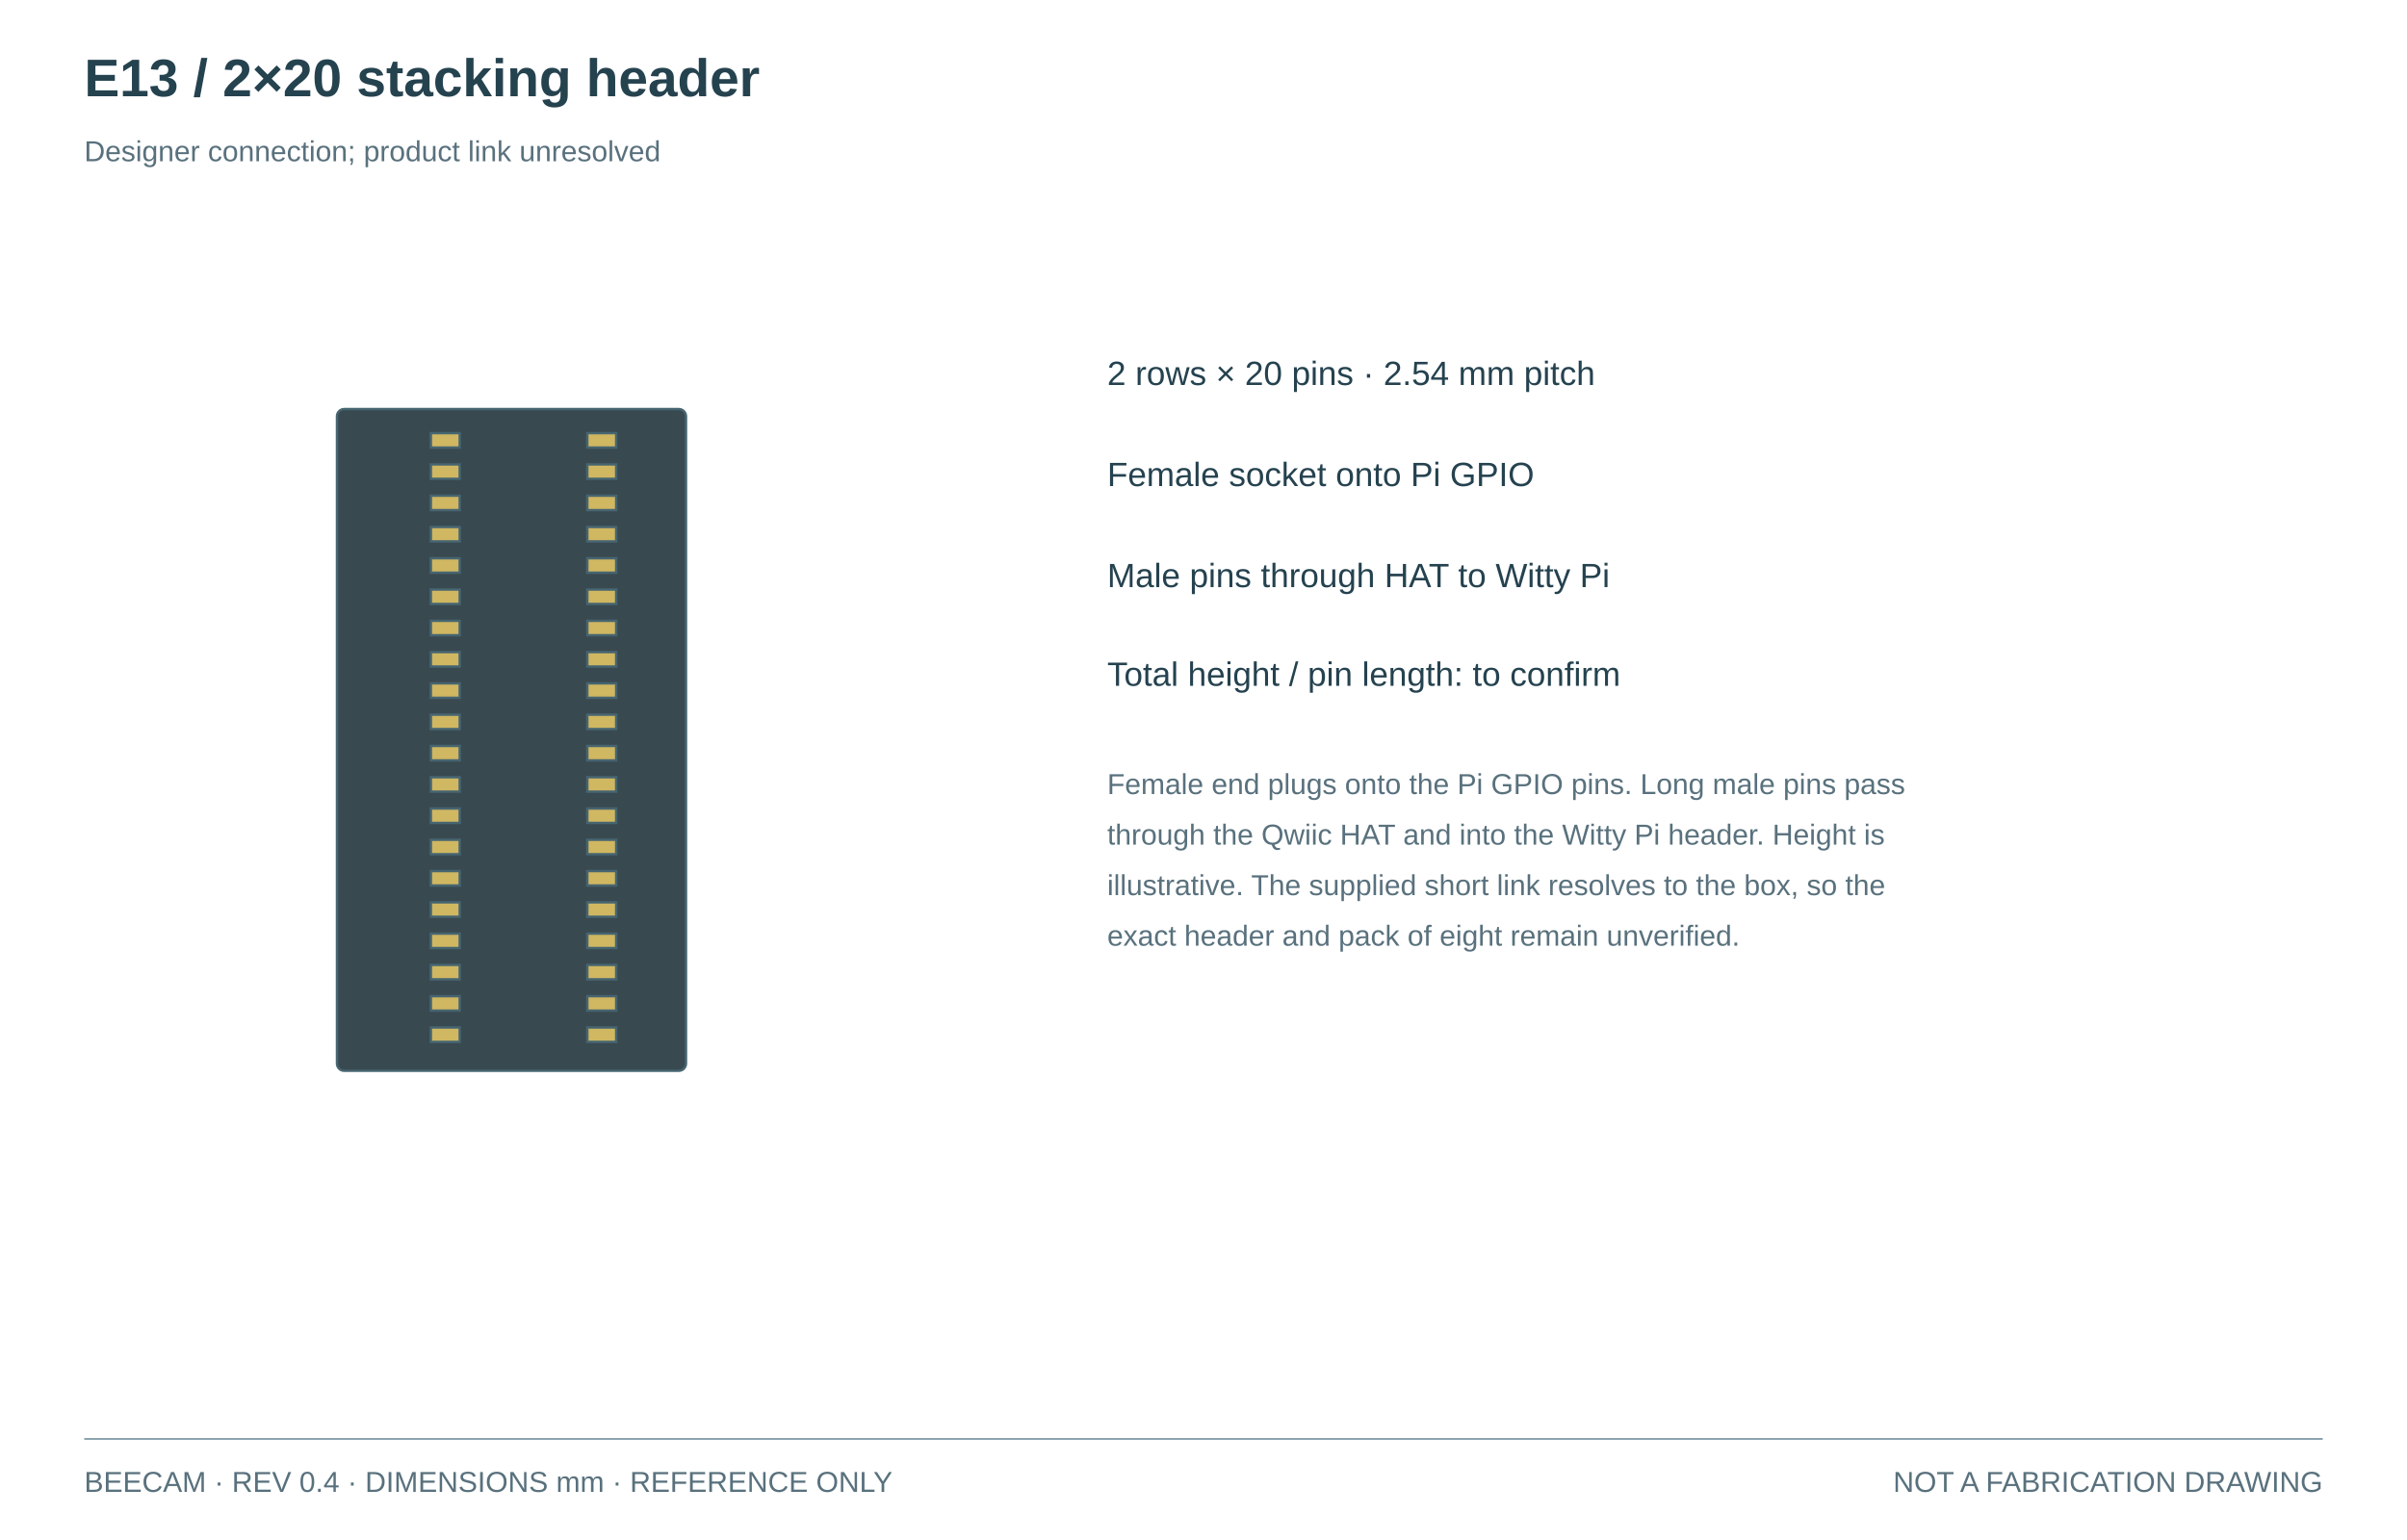
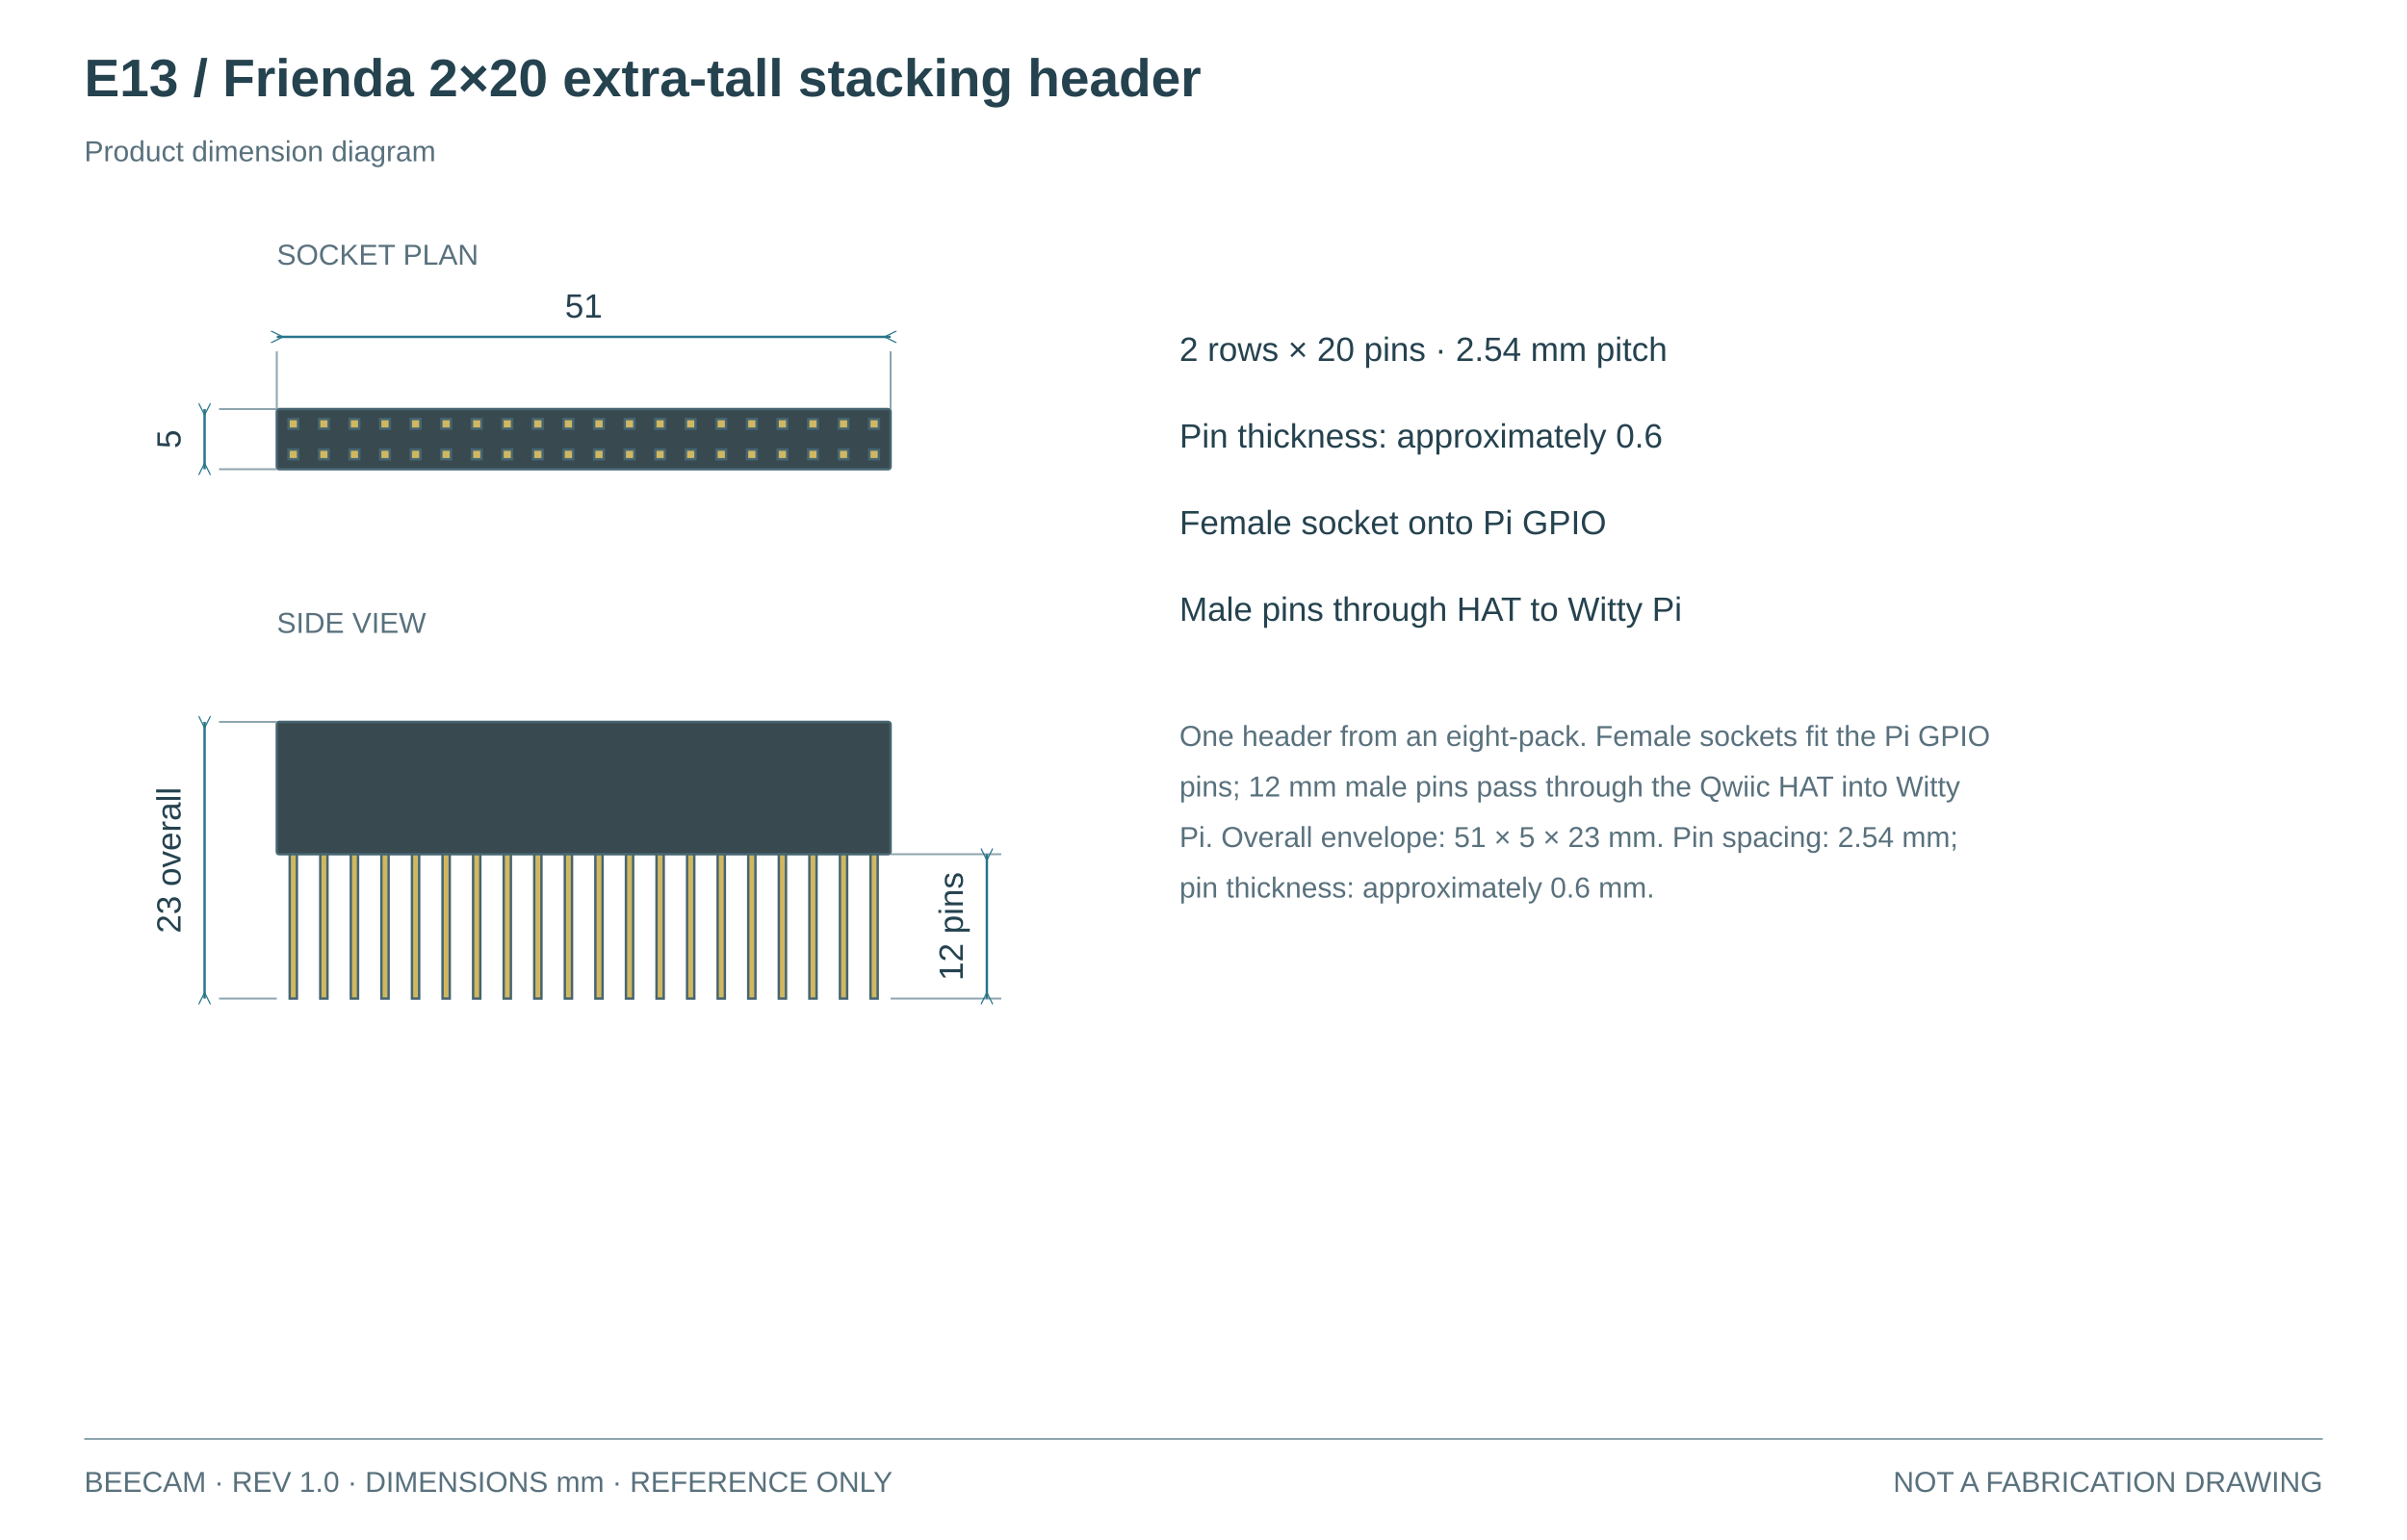
- <svg xmlns="http://www.w3.org/2000/svg" width="1000" height="640" viewBox="0 0 1000 640" role="img" aria-label="E13 / 2×20 stacking header">
+ <svg xmlns="http://www.w3.org/2000/svg" width="1000" height="640" viewBox="0 0 1000 640" role="img" aria-label="E13 / Frienda 2×20 extra-tall stacking header">
  <defs>
    <marker id="a" viewBox="0 0 10 10" refX="5" refY="5" markerWidth="5" markerHeight="5" orient="auto-start-reverse">
      <path d="M10 0L0 5L10 10" fill="none" stroke="#28758a" />
    </marker>
  </defs>
  <style>text{font-family:Arial,sans-serif;fill:#25424f}.title{font-size:22px;font-weight:bold}.label{font-size:14px}.small{font-size:12px;fill:#59717d}.edge{stroke:#466571;stroke-width:1.2;fill:none}.ext{stroke:#8da5af;stroke-width:.8}.dim{stroke:#28758a;stroke-width:1;marker-start:url(#a);marker-end:url(#a)}</style>
  <rect width="100%" height="100%" fill="white" />
-   <text x="35" y="40" class="title" text-anchor="start">E13 / 2×20 stacking header</text>
-   <text x="35" y="67" class="small" text-anchor="start">Designer connection; product link unresolved</text>
-   <rect x="140" y="170" width="145" height="275" rx="3" fill="#394950" stroke="#466571" />
-   <rect x="179" y="180" width="12" height="6" rx="0" fill="#d0b761" stroke="#466571" />
-   <rect x="179" y="193" width="12" height="6" rx="0" fill="#d0b761" stroke="#466571" />
-   <rect x="179" y="206" width="12" height="6" rx="0" fill="#d0b761" stroke="#466571" />
-   <rect x="179" y="219" width="12" height="6" rx="0" fill="#d0b761" stroke="#466571" />
-   <rect x="179" y="232" width="12" height="6" rx="0" fill="#d0b761" stroke="#466571" />
-   <rect x="179" y="245" width="12" height="6" rx="0" fill="#d0b761" stroke="#466571" />
-   <rect x="179" y="258" width="12" height="6" rx="0" fill="#d0b761" stroke="#466571" />
-   <rect x="179" y="271" width="12" height="6" rx="0" fill="#d0b761" stroke="#466571" />
-   <rect x="179" y="284" width="12" height="6" rx="0" fill="#d0b761" stroke="#466571" />
-   <rect x="179" y="297" width="12" height="6" rx="0" fill="#d0b761" stroke="#466571" />
-   <rect x="179" y="310" width="12" height="6" rx="0" fill="#d0b761" stroke="#466571" />
-   <rect x="179" y="323" width="12" height="6" rx="0" fill="#d0b761" stroke="#466571" />
-   <rect x="179" y="336" width="12" height="6" rx="0" fill="#d0b761" stroke="#466571" />
-   <rect x="179" y="349" width="12" height="6" rx="0" fill="#d0b761" stroke="#466571" />
-   <rect x="179" y="362" width="12" height="6" rx="0" fill="#d0b761" stroke="#466571" />
-   <rect x="179" y="375" width="12" height="6" rx="0" fill="#d0b761" stroke="#466571" />
-   <rect x="179" y="388" width="12" height="6" rx="0" fill="#d0b761" stroke="#466571" />
-   <rect x="179" y="401" width="12" height="6" rx="0" fill="#d0b761" stroke="#466571" />
-   <rect x="179" y="414" width="12" height="6" rx="0" fill="#d0b761" stroke="#466571" />
-   <rect x="179" y="427" width="12" height="6" rx="0" fill="#d0b761" stroke="#466571" />
-   <rect x="244" y="180" width="12" height="6" rx="0" fill="#d0b761" stroke="#466571" />
-   <rect x="244" y="193" width="12" height="6" rx="0" fill="#d0b761" stroke="#466571" />
-   <rect x="244" y="206" width="12" height="6" rx="0" fill="#d0b761" stroke="#466571" />
-   <rect x="244" y="219" width="12" height="6" rx="0" fill="#d0b761" stroke="#466571" />
-   <rect x="244" y="232" width="12" height="6" rx="0" fill="#d0b761" stroke="#466571" />
-   <rect x="244" y="245" width="12" height="6" rx="0" fill="#d0b761" stroke="#466571" />
-   <rect x="244" y="258" width="12" height="6" rx="0" fill="#d0b761" stroke="#466571" />
-   <rect x="244" y="271" width="12" height="6" rx="0" fill="#d0b761" stroke="#466571" />
-   <rect x="244" y="284" width="12" height="6" rx="0" fill="#d0b761" stroke="#466571" />
-   <rect x="244" y="297" width="12" height="6" rx="0" fill="#d0b761" stroke="#466571" />
-   <rect x="244" y="310" width="12" height="6" rx="0" fill="#d0b761" stroke="#466571" />
-   <rect x="244" y="323" width="12" height="6" rx="0" fill="#d0b761" stroke="#466571" />
-   <rect x="244" y="336" width="12" height="6" rx="0" fill="#d0b761" stroke="#466571" />
-   <rect x="244" y="349" width="12" height="6" rx="0" fill="#d0b761" stroke="#466571" />
-   <rect x="244" y="362" width="12" height="6" rx="0" fill="#d0b761" stroke="#466571" />
-   <rect x="244" y="375" width="12" height="6" rx="0" fill="#d0b761" stroke="#466571" />
-   <rect x="244" y="388" width="12" height="6" rx="0" fill="#d0b761" stroke="#466571" />
-   <rect x="244" y="401" width="12" height="6" rx="0" fill="#d0b761" stroke="#466571" />
-   <rect x="244" y="414" width="12" height="6" rx="0" fill="#d0b761" stroke="#466571" />
-   <rect x="244" y="427" width="12" height="6" rx="0" fill="#d0b761" stroke="#466571" />
-   <text x="460" y="160" class="label" text-anchor="start">2 rows × 20 pins · 2.54 mm pitch</text>
-   <text x="460" y="202" class="label" text-anchor="start">Female socket onto Pi GPIO</text>
-   <text x="460" y="244" class="label" text-anchor="start">Male pins through HAT to Witty Pi</text>
-   <text x="460" y="285" class="label" text-anchor="start">Total height / pin length: to confirm</text>
-   <text x="460" y="330" class="small" text-anchor="start">Female end plugs onto the Pi GPIO pins. Long male pins pass</text>
-   <text x="460" y="351" class="small" text-anchor="start">through the Qwiic HAT and into the Witty Pi header. Height is</text>
-   <text x="460" y="372" class="small" text-anchor="start">illustrative. The supplied short link resolves to the box, so the</text>
-   <text x="460" y="393" class="small" text-anchor="start">exact header and pack of eight remain unverified.</text>
+   <text x="35" y="40" class="title" text-anchor="start">E13 / Frienda 2×20 extra-tall stacking header</text>
+   <text x="35" y="67" class="small" text-anchor="start">Product dimension diagram</text>
+   <text x="115" y="110" class="small" text-anchor="start">SOCKET PLAN</text>
+   <rect x="115" y="170" width="255" height="25" rx="1" fill="#394950" stroke="#466571" />
+   <rect x="119.85" y="174.15" width="4" height="4" rx="0" fill="#d0b761" stroke="#466571" />
+   <rect x="132.55" y="174.15" width="4" height="4" rx="0" fill="#d0b761" stroke="#466571" />
+   <rect x="145.25" y="174.15" width="4" height="4" rx="0" fill="#d0b761" stroke="#466571" />
+   <rect x="157.95" y="174.15" width="4" height="4" rx="0" fill="#d0b761" stroke="#466571" />
+   <rect x="170.65" y="174.15" width="4" height="4" rx="0" fill="#d0b761" stroke="#466571" />
+   <rect x="183.35" y="174.15" width="4" height="4" rx="0" fill="#d0b761" stroke="#466571" />
+   <rect x="196.05" y="174.15" width="4" height="4" rx="0" fill="#d0b761" stroke="#466571" />
+   <rect x="208.75" y="174.15" width="4" height="4" rx="0" fill="#d0b761" stroke="#466571" />
+   <rect x="221.45" y="174.15" width="4" height="4" rx="0" fill="#d0b761" stroke="#466571" />
+   <rect x="234.15" y="174.15" width="4" height="4" rx="0" fill="#d0b761" stroke="#466571" />
+   <rect x="246.85" y="174.15" width="4" height="4" rx="0" fill="#d0b761" stroke="#466571" />
+   <rect x="259.55" y="174.15" width="4" height="4" rx="0" fill="#d0b761" stroke="#466571" />
+   <rect x="272.25" y="174.15" width="4" height="4" rx="0" fill="#d0b761" stroke="#466571" />
+   <rect x="284.95" y="174.15" width="4" height="4" rx="0" fill="#d0b761" stroke="#466571" />
+   <rect x="297.65" y="174.15" width="4" height="4" rx="0" fill="#d0b761" stroke="#466571" />
+   <rect x="310.35" y="174.15" width="4" height="4" rx="0" fill="#d0b761" stroke="#466571" />
+   <rect x="323.05" y="174.15" width="4" height="4" rx="0" fill="#d0b761" stroke="#466571" />
+   <rect x="335.75" y="174.15" width="4" height="4" rx="0" fill="#d0b761" stroke="#466571" />
+   <rect x="348.45" y="174.15" width="4" height="4" rx="0" fill="#d0b761" stroke="#466571" />
+   <rect x="361.15" y="174.15" width="4" height="4" rx="0" fill="#d0b761" stroke="#466571" />
+   <rect x="119.85" y="186.85" width="4" height="4" rx="0" fill="#d0b761" stroke="#466571" />
+   <rect x="132.55" y="186.85" width="4" height="4" rx="0" fill="#d0b761" stroke="#466571" />
+   <rect x="145.25" y="186.85" width="4" height="4" rx="0" fill="#d0b761" stroke="#466571" />
+   <rect x="157.95" y="186.85" width="4" height="4" rx="0" fill="#d0b761" stroke="#466571" />
+   <rect x="170.65" y="186.85" width="4" height="4" rx="0" fill="#d0b761" stroke="#466571" />
+   <rect x="183.35" y="186.85" width="4" height="4" rx="0" fill="#d0b761" stroke="#466571" />
+   <rect x="196.05" y="186.85" width="4" height="4" rx="0" fill="#d0b761" stroke="#466571" />
+   <rect x="208.75" y="186.85" width="4" height="4" rx="0" fill="#d0b761" stroke="#466571" />
+   <rect x="221.45" y="186.85" width="4" height="4" rx="0" fill="#d0b761" stroke="#466571" />
+   <rect x="234.15" y="186.85" width="4" height="4" rx="0" fill="#d0b761" stroke="#466571" />
+   <rect x="246.85" y="186.85" width="4" height="4" rx="0" fill="#d0b761" stroke="#466571" />
+   <rect x="259.55" y="186.85" width="4" height="4" rx="0" fill="#d0b761" stroke="#466571" />
+   <rect x="272.25" y="186.85" width="4" height="4" rx="0" fill="#d0b761" stroke="#466571" />
+   <rect x="284.95" y="186.85" width="4" height="4" rx="0" fill="#d0b761" stroke="#466571" />
+   <rect x="297.65" y="186.85" width="4" height="4" rx="0" fill="#d0b761" stroke="#466571" />
+   <rect x="310.35" y="186.85" width="4" height="4" rx="0" fill="#d0b761" stroke="#466571" />
+   <rect x="323.05" y="186.85" width="4" height="4" rx="0" fill="#d0b761" stroke="#466571" />
+   <rect x="335.75" y="186.85" width="4" height="4" rx="0" fill="#d0b761" stroke="#466571" />
+   <rect x="348.45" y="186.85" width="4" height="4" rx="0" fill="#d0b761" stroke="#466571" />
+   <rect x="361.15" y="186.85" width="4" height="4" rx="0" fill="#d0b761" stroke="#466571" />
+   <line x1="115" y1="170" x2="115" y2="146" class="ext" />
+   <line x1="370" y1="170" x2="370" y2="146" class="ext" />
+   <line x1="115" y1="140" x2="370" y2="140" class="dim" />
+   <text x="242.5" y="132" class="label" text-anchor="middle">51</text>
+   <line x1="115" y1="170" x2="91" y2="170" class="ext" />
+   <line x1="115" y1="195" x2="91" y2="195" class="ext" />
+   <line x1="85" y1="170" x2="85" y2="195" class="dim" />
+   <text class="label" transform="translate(75 182.5) rotate(-90)" text-anchor="middle">5</text>
+   <text x="115" y="263" class="small" text-anchor="start">SIDE VIEW</text>
+   <rect x="115" y="300" width="255" height="55" rx="1" fill="#394950" stroke="#466571" />
+   <rect x="120.35" y="355" width="3" height="60" rx="0" fill="#d0b761" stroke="#466571" />
+   <rect x="133.05" y="355" width="3" height="60" rx="0" fill="#d0b761" stroke="#466571" />
+   <rect x="145.75" y="355" width="3" height="60" rx="0" fill="#d0b761" stroke="#466571" />
+   <rect x="158.45" y="355" width="3" height="60" rx="0" fill="#d0b761" stroke="#466571" />
+   <rect x="171.15" y="355" width="3" height="60" rx="0" fill="#d0b761" stroke="#466571" />
+   <rect x="183.85" y="355" width="3" height="60" rx="0" fill="#d0b761" stroke="#466571" />
+   <rect x="196.55" y="355" width="3" height="60" rx="0" fill="#d0b761" stroke="#466571" />
+   <rect x="209.25" y="355" width="3" height="60" rx="0" fill="#d0b761" stroke="#466571" />
+   <rect x="221.95" y="355" width="3" height="60" rx="0" fill="#d0b761" stroke="#466571" />
+   <rect x="234.65" y="355" width="3" height="60" rx="0" fill="#d0b761" stroke="#466571" />
+   <rect x="247.35" y="355" width="3" height="60" rx="0" fill="#d0b761" stroke="#466571" />
+   <rect x="260.05" y="355" width="3" height="60" rx="0" fill="#d0b761" stroke="#466571" />
+   <rect x="272.75" y="355" width="3" height="60" rx="0" fill="#d0b761" stroke="#466571" />
+   <rect x="285.45" y="355" width="3" height="60" rx="0" fill="#d0b761" stroke="#466571" />
+   <rect x="298.15" y="355" width="3" height="60" rx="0" fill="#d0b761" stroke="#466571" />
+   <rect x="310.85" y="355" width="3" height="60" rx="0" fill="#d0b761" stroke="#466571" />
+   <rect x="323.55" y="355" width="3" height="60" rx="0" fill="#d0b761" stroke="#466571" />
+   <rect x="336.25" y="355" width="3" height="60" rx="0" fill="#d0b761" stroke="#466571" />
+   <rect x="348.95" y="355" width="3" height="60" rx="0" fill="#d0b761" stroke="#466571" />
+   <rect x="361.65" y="355" width="3" height="60" rx="0" fill="#d0b761" stroke="#466571" />
+   <line x1="115" y1="300" x2="91" y2="300" class="ext" />
+   <line x1="115" y1="415" x2="91" y2="415" class="ext" />
+   <line x1="85" y1="300" x2="85" y2="415" class="dim" />
+   <text class="label" transform="translate(75 357.5) rotate(-90)" text-anchor="middle">23 overall</text>
+   <line x1="370" y1="355" x2="416" y2="355" class="ext" />
+   <line x1="370" y1="415" x2="416" y2="415" class="ext" />
+   <line x1="410" y1="355" x2="410" y2="415" class="dim" />
+   <text class="label" transform="translate(400 385) rotate(-90)" text-anchor="middle">12 pins</text>
+   <text x="490" y="150" class="label" text-anchor="start">2 rows × 20 pins · 2.54 mm pitch</text>
+   <text x="490" y="186" class="label" text-anchor="start">Pin thickness: approximately 0.6</text>
+   <text x="490" y="222" class="label" text-anchor="start">Female socket onto Pi GPIO</text>
+   <text x="490" y="258" class="label" text-anchor="start">Male pins through HAT to Witty Pi</text>
+   <text x="490" y="310" class="small" text-anchor="start">One header from an eight-pack. Female sockets fit the Pi GPIO</text>
+   <text x="490" y="331" class="small" text-anchor="start">pins; 12 mm male pins pass through the Qwiic HAT into Witty</text>
+   <text x="490" y="352" class="small" text-anchor="start">Pi. Overall envelope: 51 × 5 × 23 mm. Pin spacing: 2.54 mm;</text>
+   <text x="490" y="373" class="small" text-anchor="start">pin thickness: approximately 0.6 mm.</text>
  <line x1="35" y1="598" x2="965" y2="598" class="ext" />
-   <text x="35" y="620" class="small" text-anchor="start">BEECAM · REV 0.4 · DIMENSIONS mm · REFERENCE ONLY</text>
+   <text x="35" y="620" class="small" text-anchor="start">BEECAM · REV 1.0 · DIMENSIONS mm · REFERENCE ONLY</text>
  <text x="965" y="620" class="small" text-anchor="end">NOT A FABRICATION DRAWING</text>
</svg>
